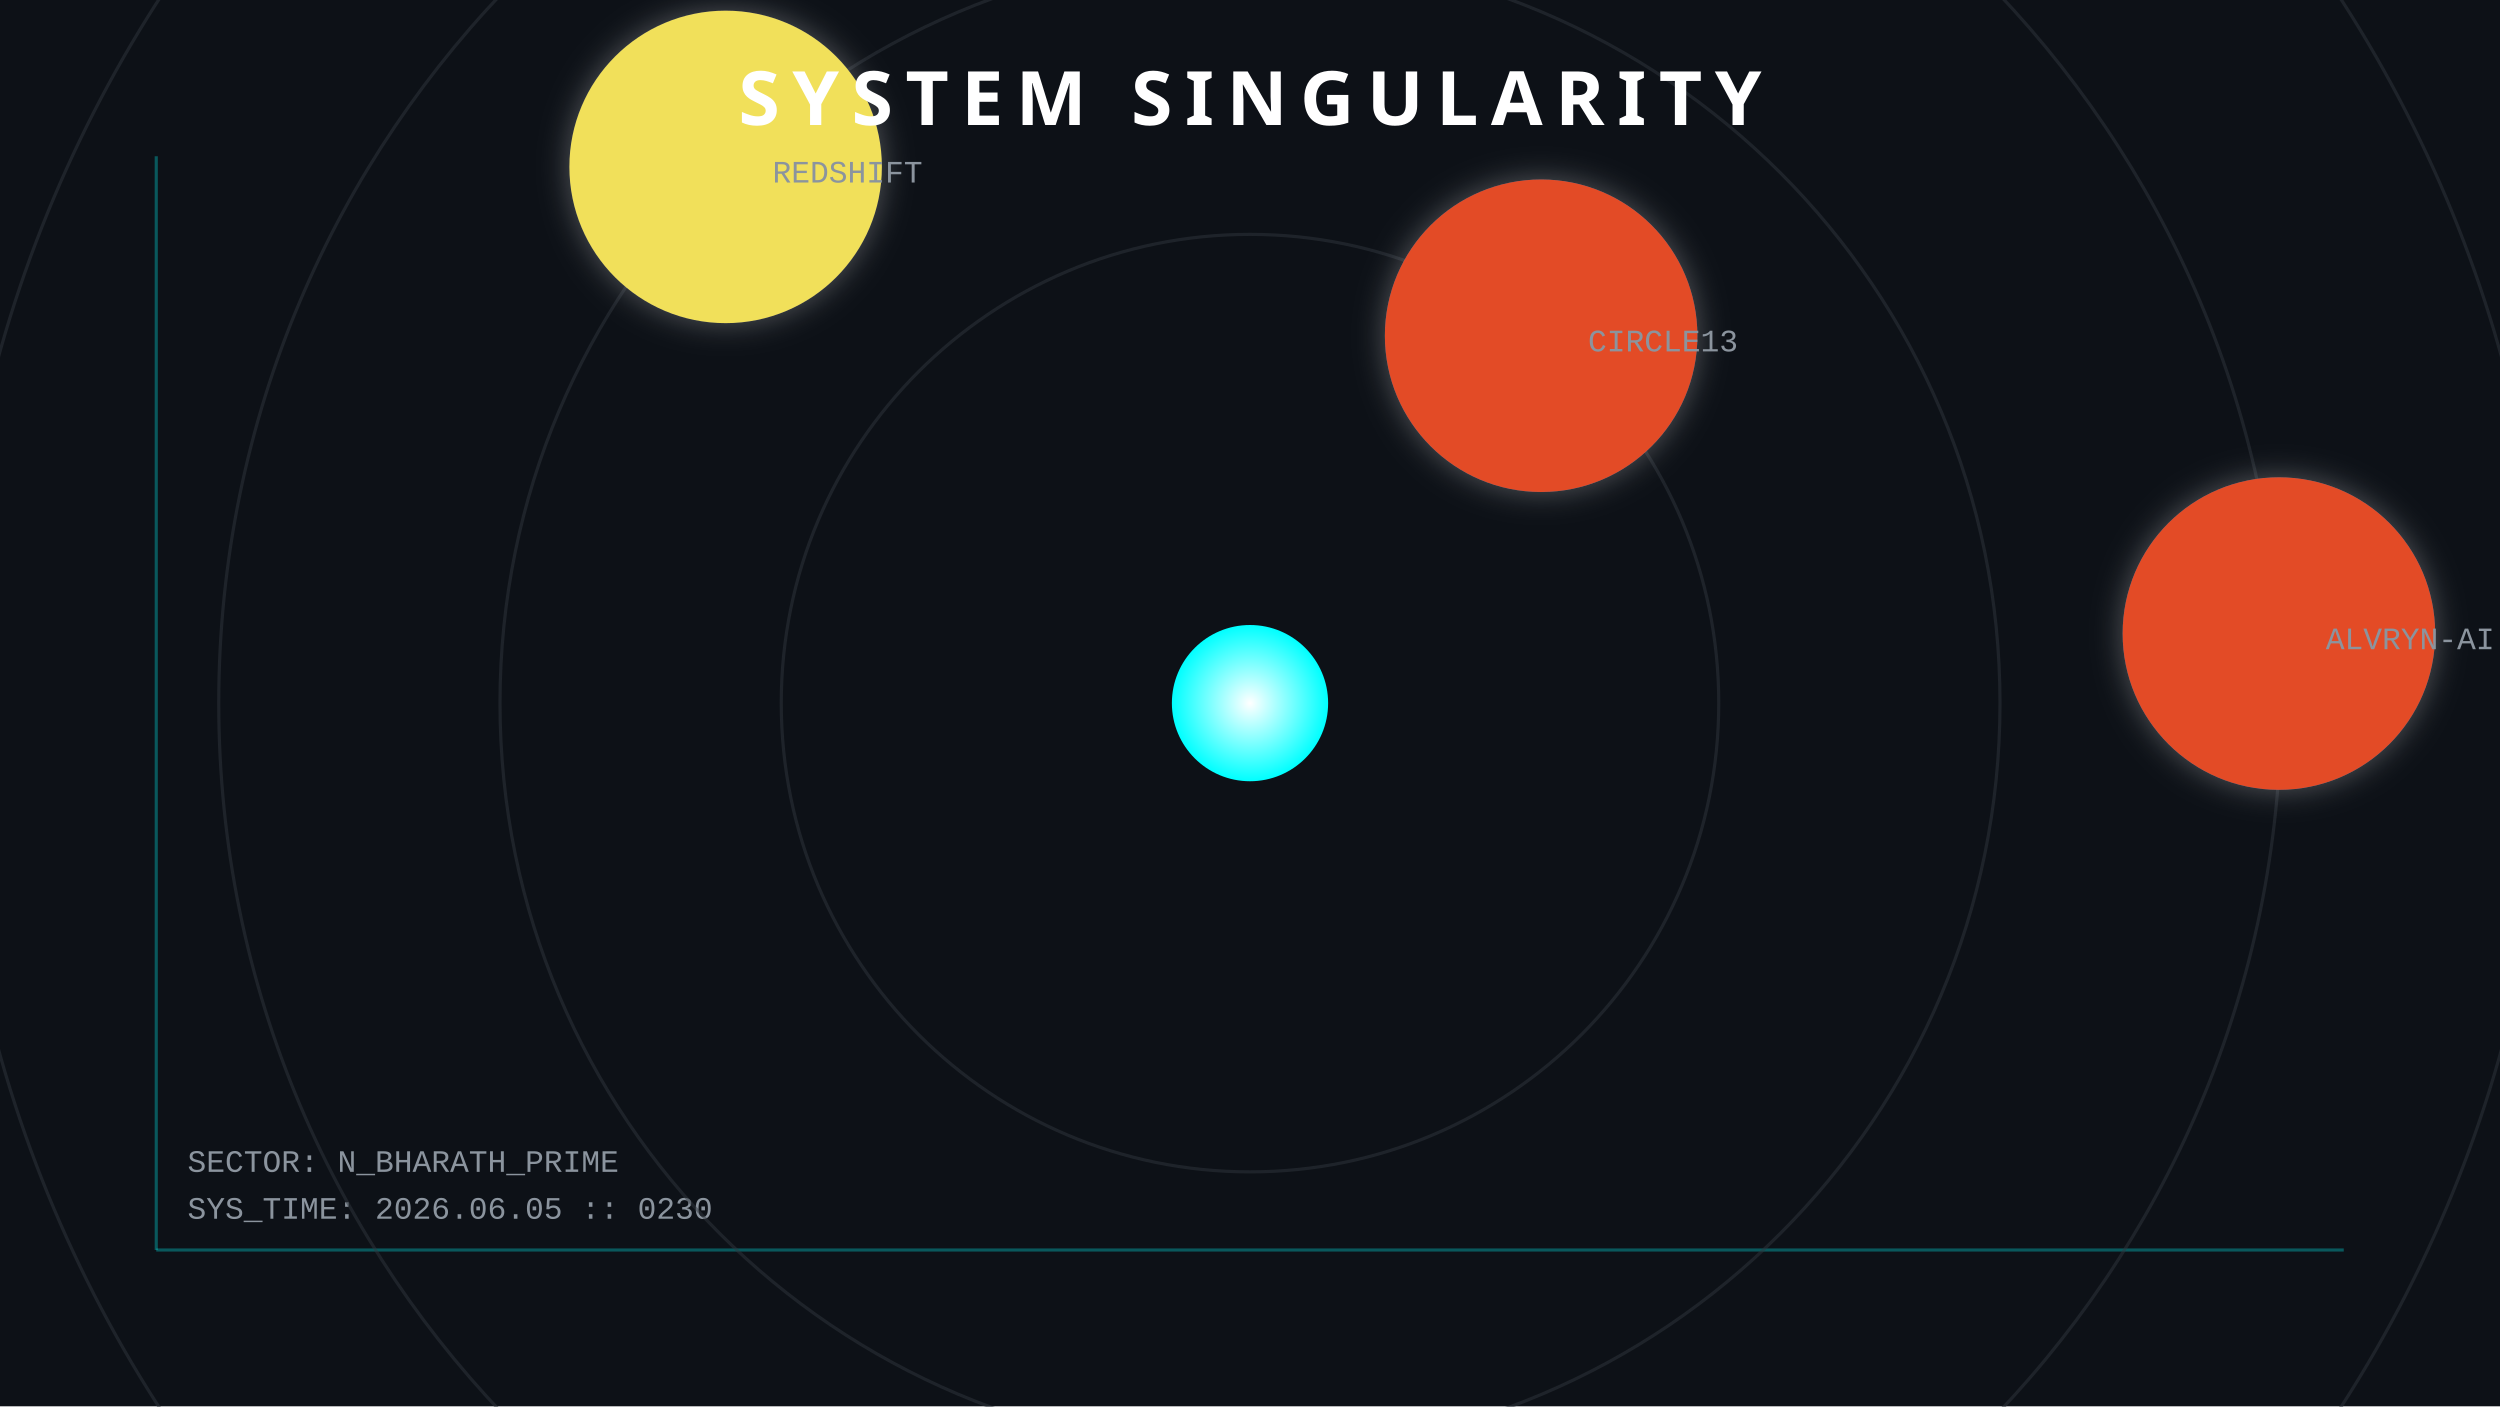
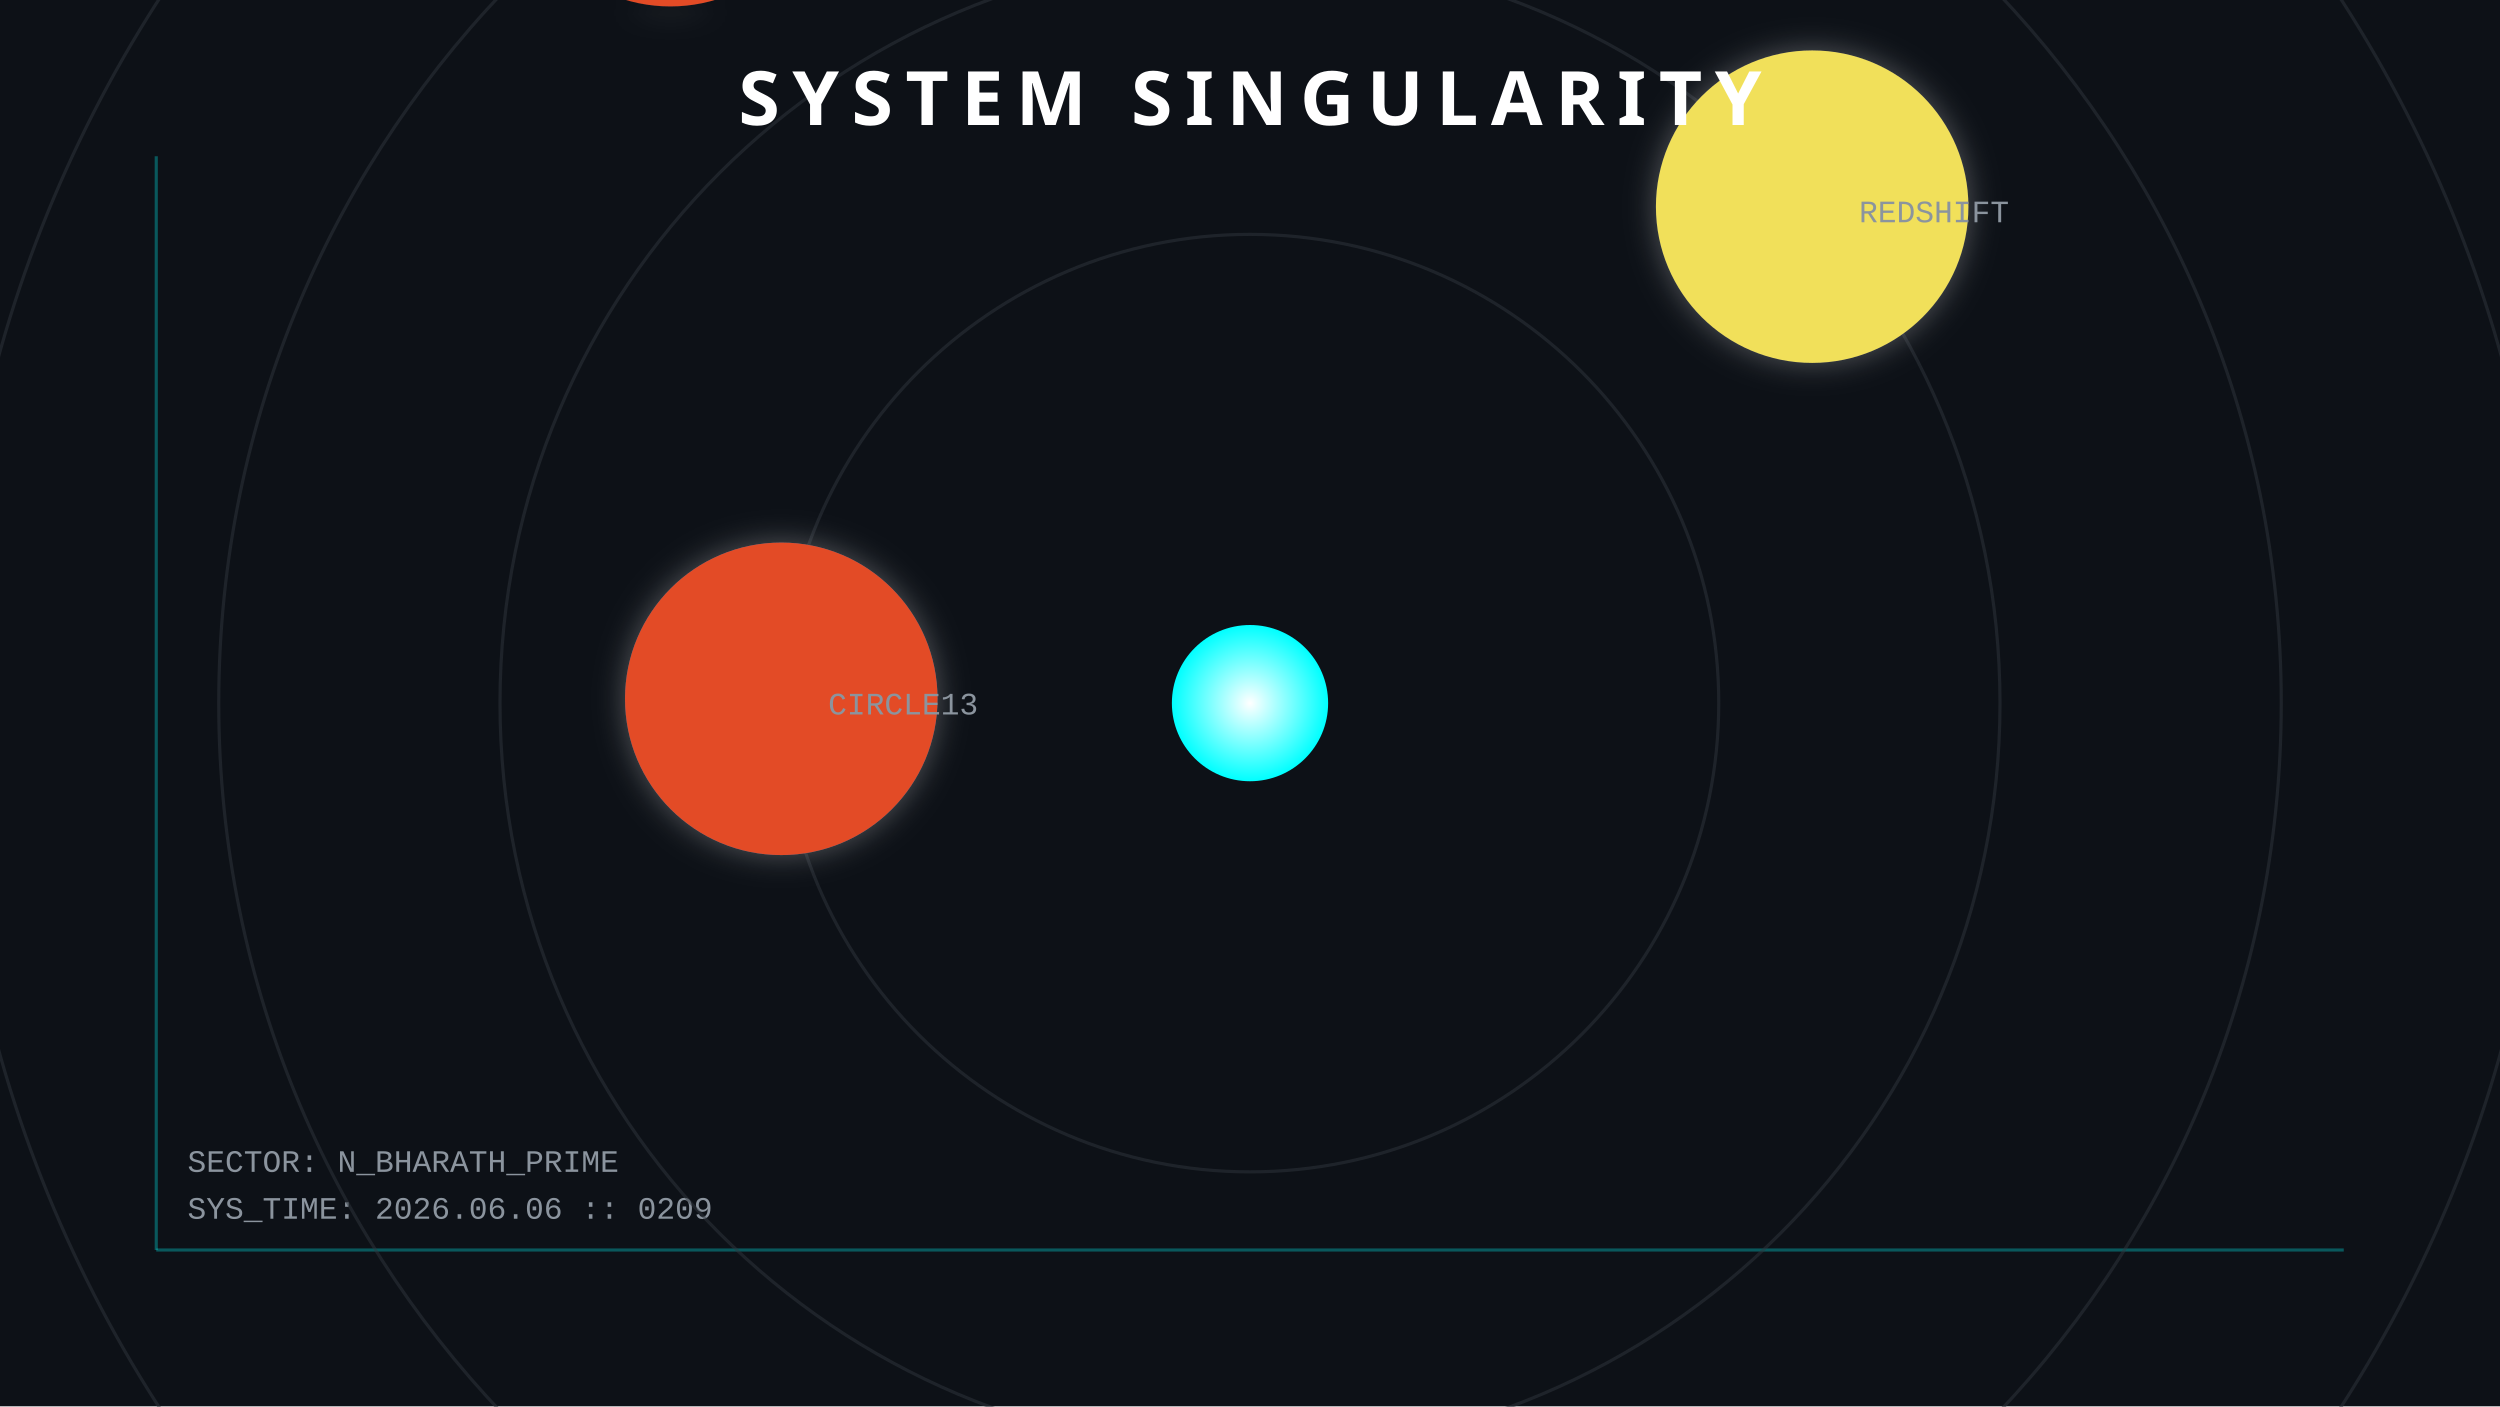
<svg xmlns="http://www.w3.org/2000/svg" width="800" height="450">
  <style>
        .orbit { fill: none; stroke: #30363d; stroke-width: 1; opacity: 0.5; }
        .planet { filter: drop-shadow(0 0 5px rgba(255,255,255,0.3)); }
        .text { font-family: 'Courier New', monospace; fill: #8b949e; font-size: 10px; }
        .title { font-family: sans-serif; fill: white; font-weight: bold; font-size: 24px; letter-spacing: 4px; }
        .hud-line { stroke: #00ffff; stroke-width: 1; opacity: 0.3; }
        
        /* ANIMATIONS */
        @keyframes pulse { 0% { r: 25; opacity: 0.8; } 50% { r: 30; opacity: 0.4; } 100% { r: 25; opacity: 0.8; } }
        .sun { animation: pulse 4s infinite; }
    </style>
  <rect width="100%" height="100%" fill="#0d1117" />
  <line x1="50" y1="50" x2="50" y2="400" class="hud-line" />
  <line x1="50" y1="400" x2="750" y2="400" class="hud-line" />
-   <text x="60" y="390" class="text">SYS_TIME: 2026.06.05 :: 0230</text>
+   <text x="60" y="390" class="text">SYS_TIME: 2026.06.06 :: 0209</text>
  <text x="60" y="375" class="text">SECTOR: N_BHARATH_PRIME</text>
  <circle cx="400" cy="225" r="25" fill="url(#grad1)" class="sun" />
  <defs>
    <radialGradient id="grad1" cx="50%" cy="50%" r="50%" fx="50%" fy="50%">
      <stop offset="0%" style="stop-color:white;stop-opacity:1" />
      <stop offset="100%" style="stop-color:#00ffff;stop-opacity:1" />
    </radialGradient>
  </defs>
  <circle cx="400" cy="225" r="150.0" class="orbit" />
-   <circle cx="493.163" cy="107.439" r="50" fill="#e34c26" class="planet" />
-   <text x="508.163" y="112.439" class="text" fill="white">CIRCLE13</text>
+   <circle cx="250.006" cy="223.622" r="50" fill="#e34c26" class="planet" />
+   <text x="265.006" y="228.622" class="text" fill="white">CIRCLE13</text>
  <circle cx="400" cy="225" r="240.0" class="orbit" />
-   <circle cx="232.202" cy="53.408" r="50" fill="#f1e05a" class="planet" />
-   <text x="247.202" y="58.408" class="text" fill="white">REDSHIFT</text>
+   <circle cx="579.892" cy="66.133" r="50" fill="#f1e05a" class="planet" />
+   <text x="594.892" y="71.133" class="text" fill="white">REDSHIFT</text>
  <circle cx="400" cy="225" r="330.0" class="orbit" />
-   <circle cx="729.249" cy="202.742" r="50" fill="#e34c26" class="planet" />
-   <text x="744.249" y="207.742" class="text" fill="white">ALVRYN-AI</text>
+   <circle cx="214.522" cy="-47.943" r="50" fill="#e34c26" class="planet" />
+   <text x="229.522" y="-42.943" class="text" fill="white">ALVRYN-AI</text>
  <circle cx="400" cy="225" r="415.422" class="orbit" />
-   <circle cx="395.82" cy="-190.401" r="46.948" fill="#f1e05a" class="planet" />
-   <text x="410.82" y="-185.401" class="text" fill="white">DRIFT-CIRCLE13</text>
+   <circle cx="578.054" cy="600.33" r="46.948" fill="#f1e05a" class="planet" />
+   <text x="593.054" y="605.33" class="text" fill="white">DRIFT-CIRCLE13</text>
  <circle cx="400" cy="225" r="461.81" class="orbit" />
-   <circle cx="849.266" cy="331.903" r="20.925" fill="#2b7489" class="planet" />
-   <text x="864.266" y="336.903" class="text" fill="white">DSATM-EXAM-SYSTEM-</text>
-   <circle cx="400" cy="225" r="504.935" class="orbit" />
-   <circle cx="744.806" cy="593.874" r="18.75" fill="#8b949e" class="planet" />
-   <text x="759.806" y="598.874" class="text" fill="white">NBHARATH1306</text>
-   <circle cx="400" cy="225" r="547.167" class="orbit" />
-   <circle cx="286.144" cy="760.19" r="18.155" fill="#e34c26" class="planet" />
-   <text x="301.144" y="765.19" class="text" fill="white">WEBSITE-EQUDATOR-TRADING-PLATFORM</text>
-   <circle cx="400" cy="225" r="578" class="orbit" />
-   <circle cx="418.267" cy="802.711" r="10.555" fill="#8b949e" class="planet" />
-   <text x="433.267" y="807.711" class="text" fill="white">FLASK</text>
-   <circle cx="400" cy="225" r="608.273" class="orbit" />
-   <circle cx="921.355" cy="-88.344" r="10.182" fill="#8b949e" class="planet" />
-   <text x="936.355" y="-83.344" class="text" fill="white">HCF-INTERNSHIP</text>
-   <circle cx="400" cy="225" r="637.142" class="orbit" />
-   <circle cx="766.188" cy="746.398" r="9.246" fill="#8b949e" class="planet" />
+   <circle cx="603.642" cy="639.485" r="20.925" fill="#2b7489" class="planet" />
+   <text x="618.642" y="644.485" class="text" fill="white">DSATM-EXAM-SYSTEM-</text>
+   <circle cx="400" cy="225" r="504.936" class="orbit" />
+   <circle cx="-35.65" cy="-30.284" r="18.751" fill="#8b949e" class="planet" />
+   <text x="-20.65" y="-25.284" class="text" fill="white">NBHARATH1306</text>
+   <circle cx="400" cy="225" r="547.168" class="orbit" />
+   <circle cx="911.724" cy="418.73" r="18.155" fill="#e34c26" class="planet" />
+   <text x="926.724" y="423.73" class="text" fill="white">WEBSITE-EQUDATOR-TRADING-PLATFORM</text>
+   <circle cx="400" cy="225" r="578.001" class="orbit" />
+   <circle cx="740.678" cy="-241.93" r="10.555" fill="#8b949e" class="planet" />
+   <text x="755.678" y="-236.93" class="text" fill="white">FLASK</text>
+   <circle cx="400" cy="225" r="608.274" class="orbit" />
+   <circle cx="974.248" cy="24.41" r="10.182" fill="#8b949e" class="planet" />
+   <text x="989.248" y="29.41" class="text" fill="white">HCF-INTERNSHIP</text>
+   <circle cx="400" cy="225" r="637.143" class="orbit" />
+   <circle cx="38.259" cy="-299.494" r="9.246" fill="#8b949e" class="planet" />
  <text x="400" y="40" text-anchor="middle" class="title">SYSTEM SINGULARITY</text>
</svg>
